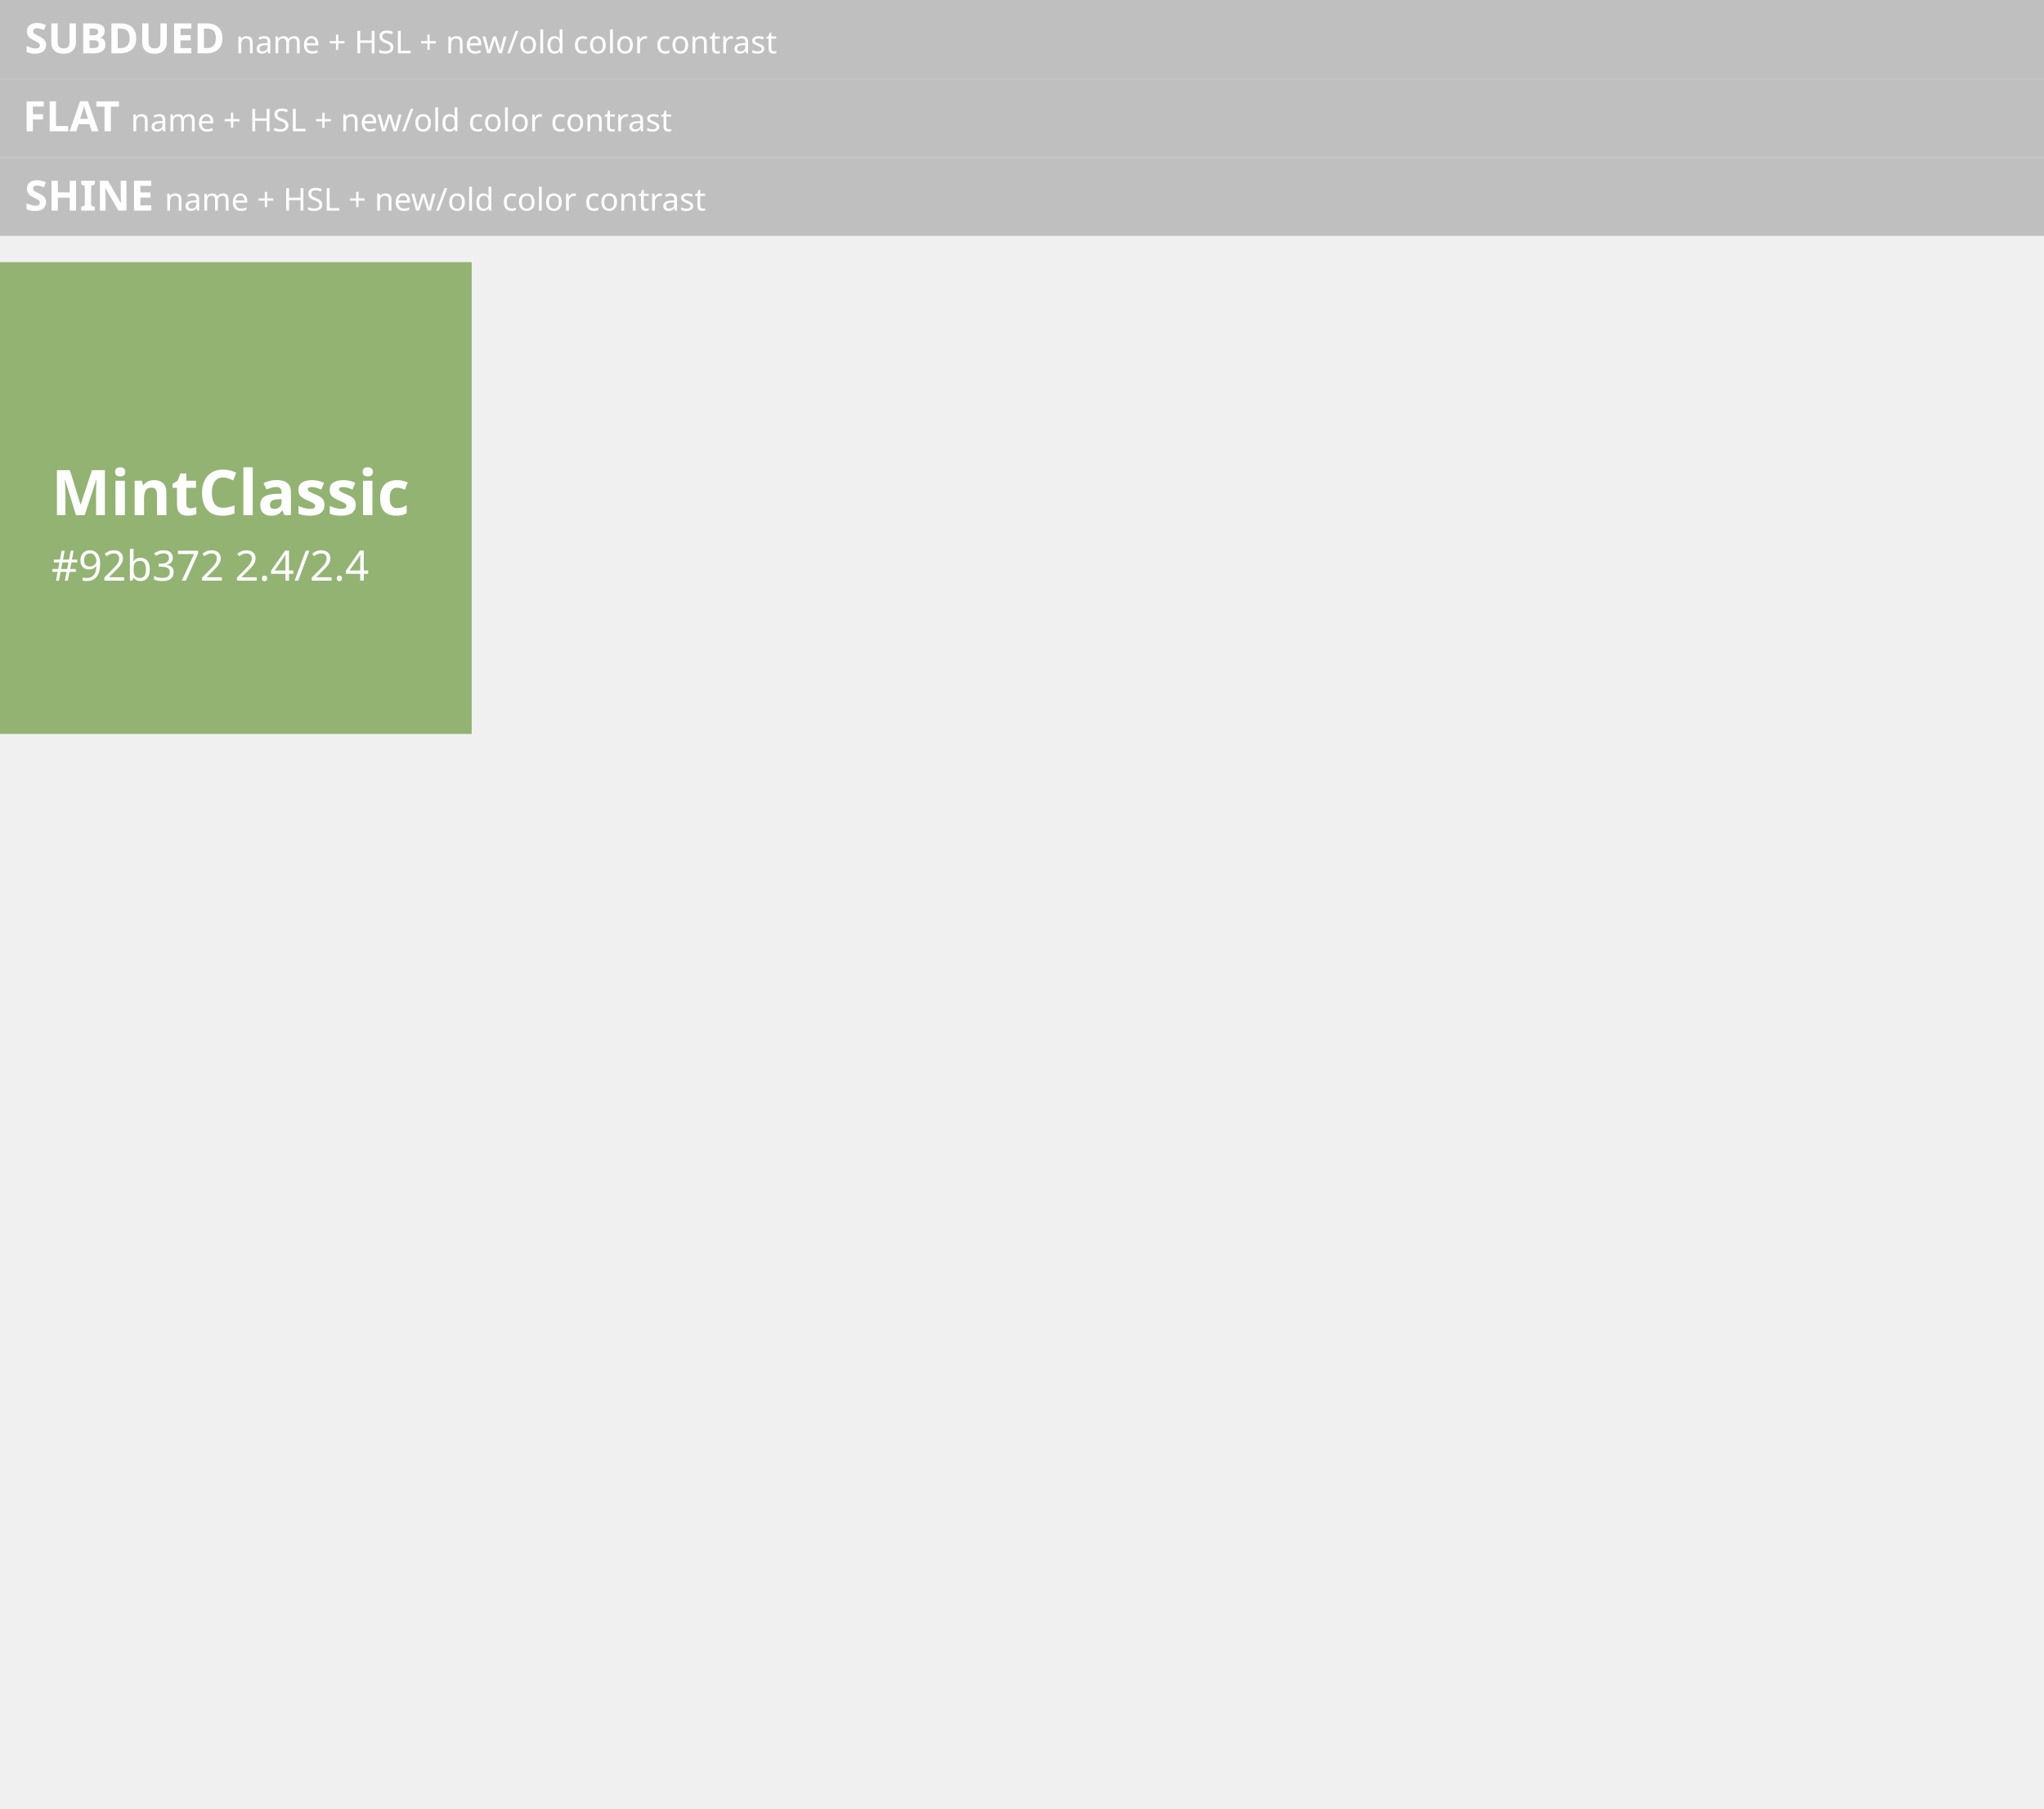
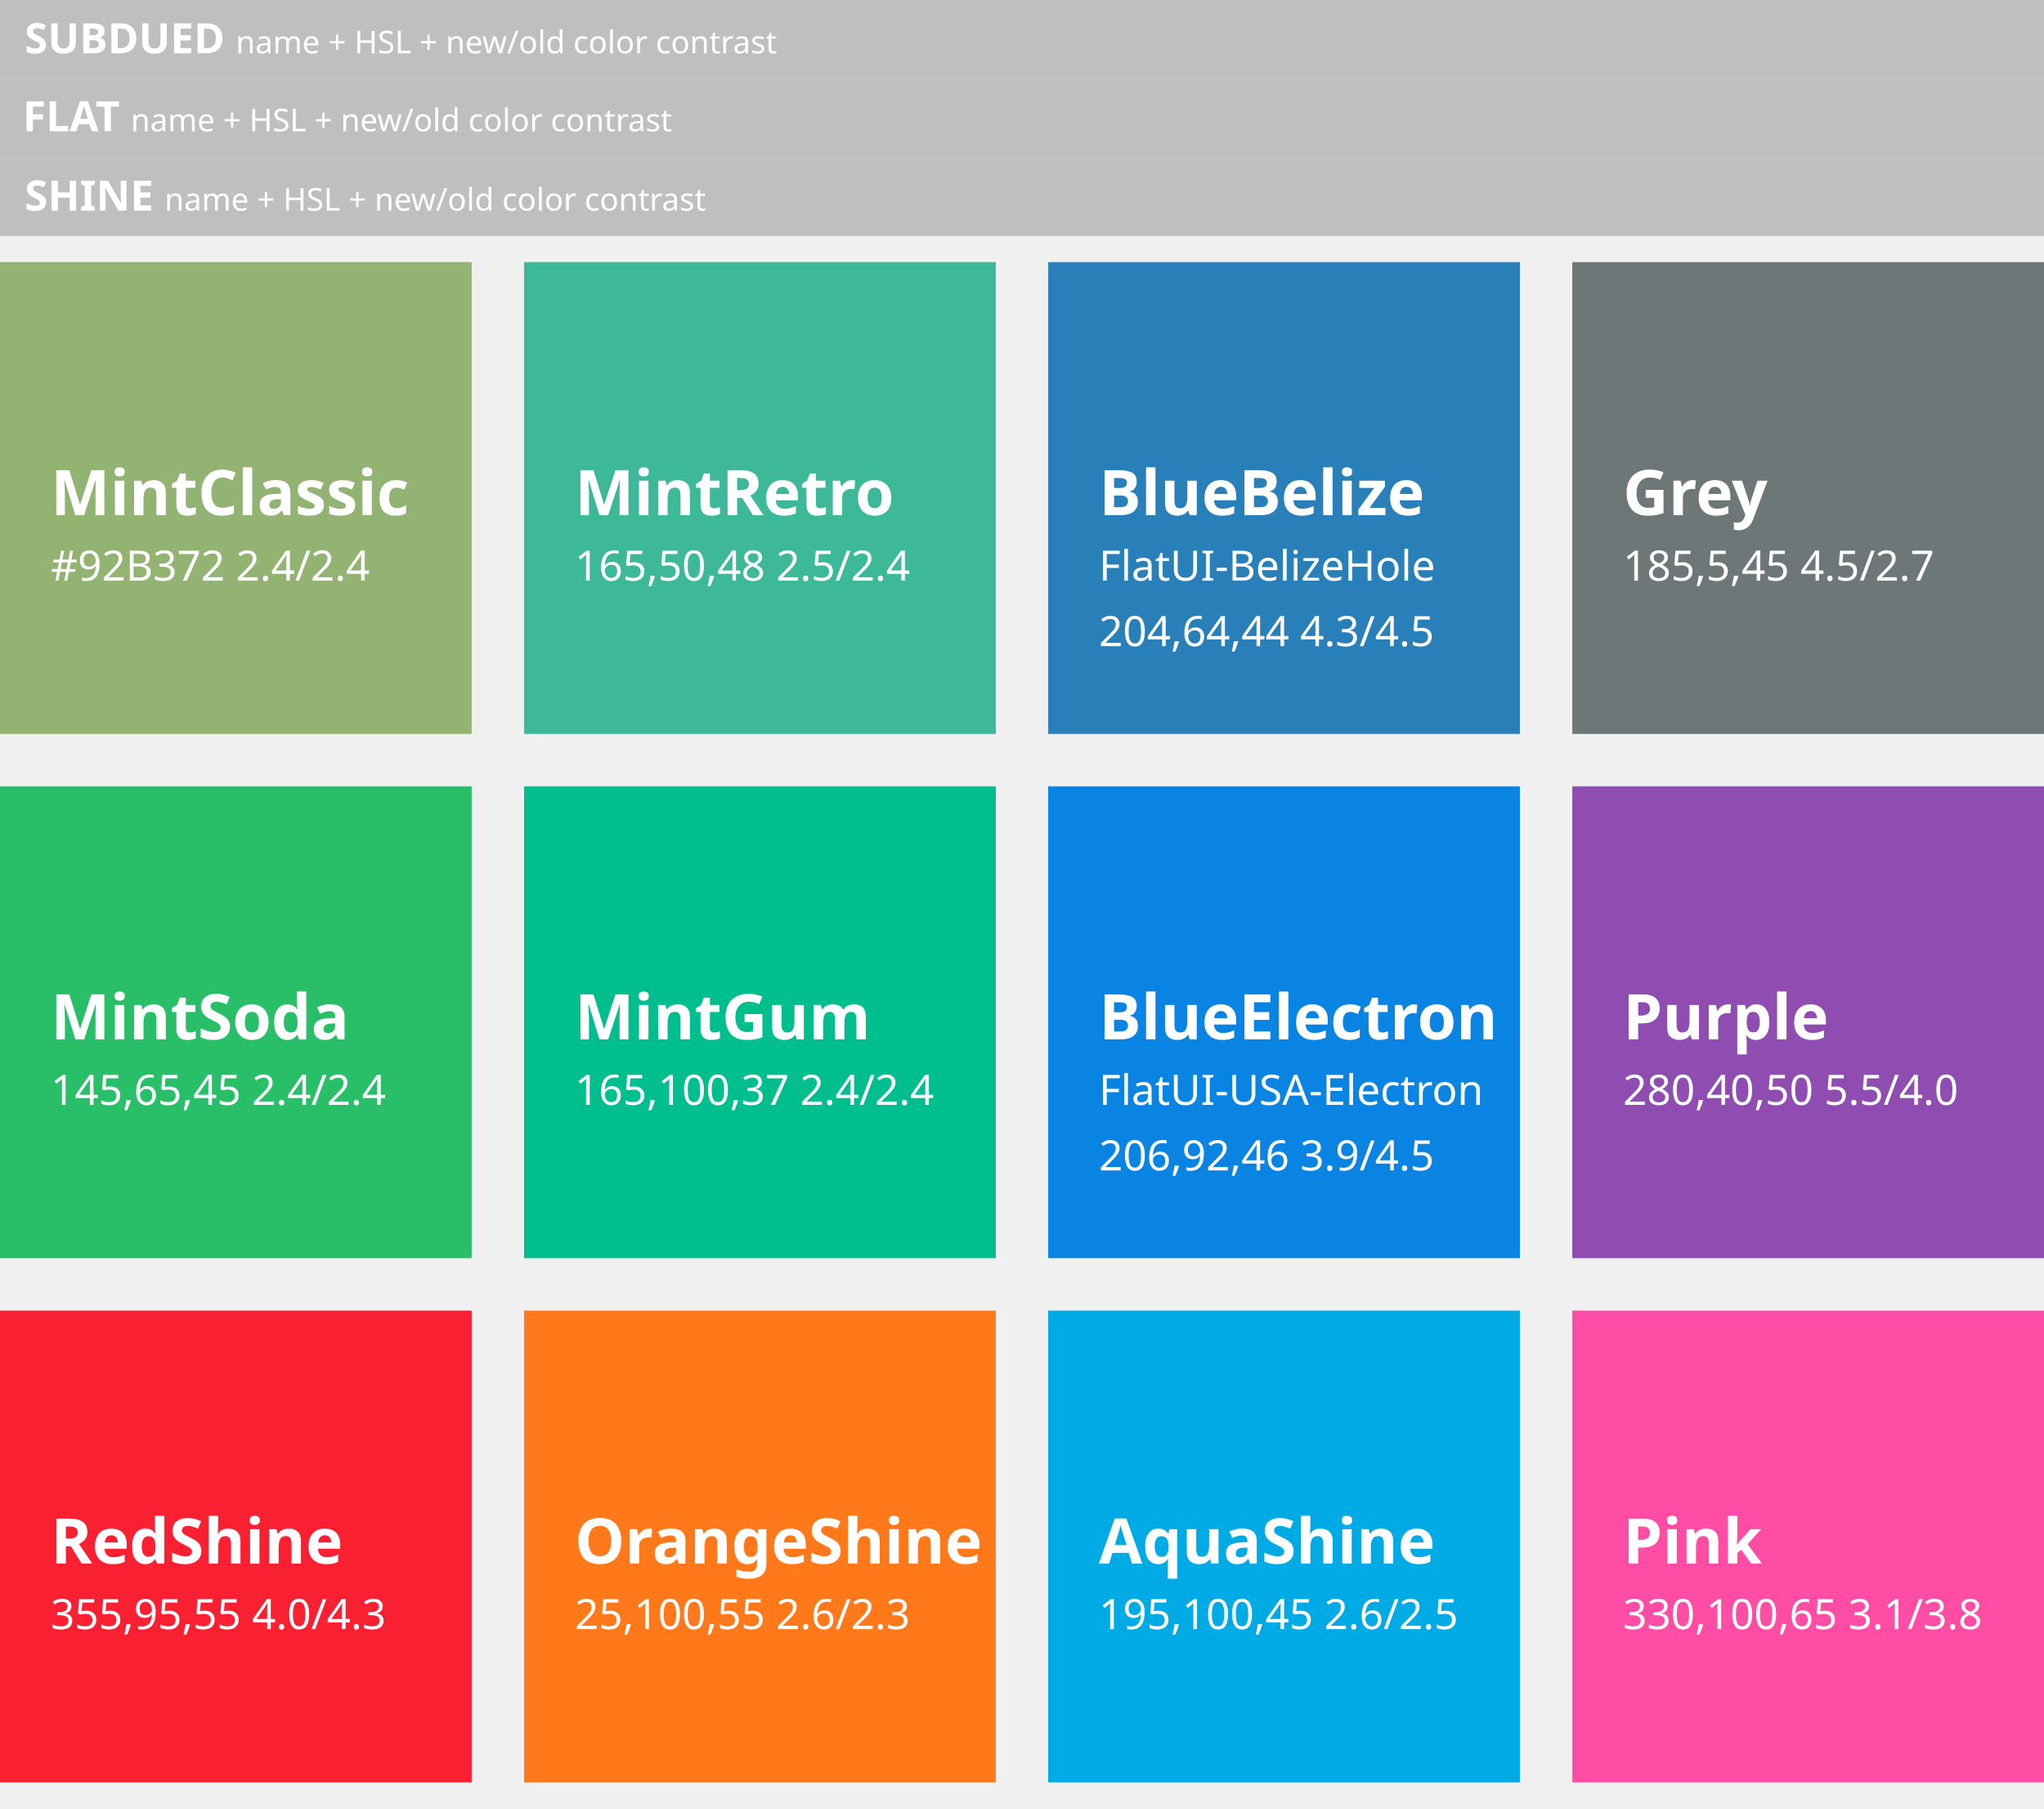
<svg xmlns="http://www.w3.org/2000/svg" id="svg8" version="1.1" viewBox="0 0 780 690" height="690" width="780">
  <defs id="defs2" />
  <g id="layer1">
    <rect style="fill:#bfbfbf;fill-opacity:1;stroke-width:0" id="rect117661" width="780" height="30" x="0" y="0" />
    <text xml:space="preserve" style="font-size:16px;line-height:1.25;font-family:Ubuntu;-inkscape-font-specification:Ubuntu;text-align:end;text-anchor:end;stroke-width:0" x="9.408" y="20.344" id="text122195">
      <tspan id="tspan122193" style="font-style:normal;font-variant:normal;font-weight:bold;font-stretch:normal;font-size:16px;font-family:Ubuntu;-inkscape-font-specification:'Ubuntu Bold';text-align:start;text-anchor:start;fill:#ffffff;fill-opacity:1;stroke-width:0" x="9.408" y="20.344">SUBDUED <tspan style="font-style:normal;font-variant:normal;font-weight:normal;font-stretch:normal;font-size:12px;font-family:Ubuntu;-inkscape-font-specification:Ubuntu;stroke-width:0" id="tspan171659">name + HSL + new/old color contrast</tspan>
      </tspan>
    </text>
    <rect style="fill:#bfbfbf;fill-opacity:1;stroke-width:0" id="rect5080" width="780" height="30" x="0" y="30" />
    <text xml:space="preserve" style="font-size:16px;line-height:1.25;font-family:Ubuntu;-inkscape-font-specification:Ubuntu;text-align:end;text-anchor:end;stroke-width:0" x="8.72" y="50.088" id="text5086">
      <tspan id="tspan5084" style="font-style:normal;font-variant:normal;font-weight:bold;font-stretch:normal;font-size:16px;font-family:Ubuntu;-inkscape-font-specification:'Ubuntu Bold';text-align:start;text-anchor:start;fill:#ffffff;fill-opacity:1;stroke-width:0" x="8.72" y="50.088">FLAT <tspan style="font-style:normal;font-variant:normal;font-weight:normal;font-stretch:normal;font-size:12px;font-family:Ubuntu;-inkscape-font-specification:Ubuntu;stroke-width:0" id="tspan5082">name + HSL + new/old color contrast</tspan>
      </tspan>
    </text>
    <rect style="fill:#bfbfbf;fill-opacity:1;stroke-width:0" id="rect5088" width="780" height="30" x="0" y="60" />
    <text xml:space="preserve" style="font-size:16px;line-height:1.25;font-family:Ubuntu;-inkscape-font-specification:Ubuntu;text-align:end;text-anchor:end;stroke-width:0" x="9.408" y="80.344" id="text5094">
      <tspan id="tspan5092" style="font-style:normal;font-variant:normal;font-weight:bold;font-stretch:normal;font-size:16px;font-family:Ubuntu;-inkscape-font-specification:'Ubuntu Bold';text-align:start;text-anchor:start;fill:#ffffff;fill-opacity:1;stroke-width:0" x="9.408" y="80.344">SHINE <tspan style="font-style:normal;font-variant:normal;font-weight:normal;font-stretch:normal;font-size:12px;font-family:Ubuntu;-inkscape-font-specification:Ubuntu;stroke-width:0" id="tspan5090">name + HSL + new/old color contrast</tspan>
      </tspan>
    </text>
-     <rect y="100" x="0" height="180" width="180" id="rect17350" style="fill:#92b372;stroke-width:0" />
-     <text id="text17356" y="196.512" x="19.568" style="font-weight:bold;font-size:16px;line-height:25px;font-family:'Ubuntu Mono';-inkscape-font-specification:'Ubuntu Mono Bold';letter-spacing:0px;word-spacing:0px;fill:#000000;stroke-width:0" xml:space="preserve">
-       <tspan id="tspan17352" style="font-size:24px;line-height:18px;fill:#ffffff;stroke-width:0" y="196.512" x="19.568">MintClassic</tspan>
-       <tspan style="font-weight:normal;line-height:18px;-inkscape-font-specification:'Ubuntu Mono';fill:#ffffff;stroke-width:0" y="221.512" x="19.568" id="tspan133415">#92b372 2.4/2.4</tspan>
+     <rect y="100" x="0" height="180" width="180" id="rect838" style="fill:#92b372;fill-opacity:1;stroke-width:0" />
+     <text id="text844" y="196.512" x="19.352" style="font-weight:bold;font-size:16px;line-height:25px;font-family:'Ubuntu Mono';-inkscape-font-specification:'Ubuntu Mono Bold';letter-spacing:0px;word-spacing:0px;fill:#000000;stroke-width:0" xml:space="preserve">
+       <tspan id="tspan840" style="font-size:24px;line-height:18px;fill:#ffffff;stroke-width:0" y="196.512" x="19.352">MintClassic</tspan>
+       <tspan style="font-weight:normal;line-height:18px;-inkscape-font-specification:'Ubuntu Mono';fill:#ffffff;stroke-width:0" y="221.512" x="19.352" id="tspan842">#92B372 2.4/2.4</tspan>
+     </text>
+     <rect y="100" x="200" height="180" width="180" id="rect8373" style="fill:#3db899;fill-opacity:1;stroke-width:0" />
+     <text id="text8379" y="196.512" x="219.352" style="font-weight:bold;font-size:16px;line-height:25px;font-family:'Ubuntu Mono';-inkscape-font-specification:'Ubuntu Mono Bold';letter-spacing:0px;word-spacing:0px;fill:#000000;stroke-width:0" xml:space="preserve">
+       <tspan id="tspan8375" style="font-size:24px;line-height:18px;fill:#ffffff;stroke-width:0" y="196.512" x="219.352">MintRetro</tspan>
+       <tspan style="font-weight:normal;line-height:18px;-inkscape-font-specification:'Ubuntu Mono';letter-spacing:0px;fill:#ffffff;stroke-width:0" y="221.512" x="219.352" id="tspan8377">165,50,48 2.5/2.4</tspan>
+     </text>
+     <rect y="100" x="400" height="180" width="180" id="rect8381" style="fill:#2980b9;fill-opacity:1;stroke-width:0" />
+     <text id="text8387" y="196.512" x="419.352" style="font-weight:bold;font-size:16px;line-height:25px;font-family:'Ubuntu Mono';-inkscape-font-specification:'Ubuntu Mono Bold';letter-spacing:0px;word-spacing:0px;fill:#000000;stroke-width:0" xml:space="preserve">
+       <tspan id="tspan8383" style="font-size:24px;line-height:18px;fill:#ffffff;stroke-width:0" y="196.512" x="419.352">BlueBelize</tspan>
+       <tspan style="font-weight:normal;line-height:18px;-inkscape-font-specification:'Ubuntu Mono';fill:#ffffff;stroke-width:0" y="221.512" x="419.352" id="tspan8385">FlatUI-BelizeHole</tspan>
+       <tspan style="font-weight:normal;line-height:18px;-inkscape-font-specification:'Ubuntu Mono';fill:#ffffff;stroke-width:0" y="246.512" x="419.352" id="tspan90098">204,64,44 4.3/4.5</tspan>
+     </text>
+     <rect y="100" x="600" height="180" width="180" id="rect8389" style="fill:#6d7778;fill-opacity:1;stroke-width:0" />
+     <text id="text8395" y="196.512" x="619.351" style="font-weight:bold;font-size:16px;line-height:25px;font-family:'Ubuntu Mono';-inkscape-font-specification:'Ubuntu Mono Bold';letter-spacing:0px;word-spacing:0px;fill:#000000;stroke-width:0" xml:space="preserve">
+       <tspan id="tspan8391" style="font-size:24px;line-height:18px;fill:#ffffff;stroke-width:0" y="196.512" x="619.351">Grey</tspan>
+       <tspan style="font-weight:normal;line-height:18px;-inkscape-font-specification:'Ubuntu Mono';fill:#ffffff;stroke-width:0" y="221.512" x="619.351" id="tspan8393">185,5,45 4.5/2.7</tspan>
+     </text>
+     <rect y="300" x="0" height="180" width="180" id="rect8397" style="fill:#29bf68;fill-opacity:1;stroke-width:0" />
+     <text id="text8403" y="396.512" x="19.352" style="font-weight:bold;font-size:16px;line-height:25px;font-family:'Ubuntu Mono';-inkscape-font-specification:'Ubuntu Mono Bold';letter-spacing:0px;word-spacing:0px;fill:#000000;stroke-width:0" xml:space="preserve">
+       <tspan id="tspan8399" style="font-size:24px;line-height:18px;fill:#ffffff;stroke-width:0" y="396.512" x="19.352">MintSoda</tspan>
+       <tspan style="font-weight:normal;line-height:18px;-inkscape-font-specification:'Ubuntu Mono';fill:#ffffff;stroke-width:0" y="421.512" x="19.352" id="tspan8401">145,65,45 2.4/2.4</tspan>
+     </text>
+     <rect y="300" x="200" height="180" width="180" id="rect8405" style="fill:#00be8d;fill-opacity:1;stroke-width:0" />
+     <text id="text8411" y="396.512" x="219.352" style="font-weight:bold;font-size:16px;line-height:25px;font-family:'Ubuntu Mono';-inkscape-font-specification:'Ubuntu Mono Bold';letter-spacing:0px;word-spacing:0px;fill:#000000;stroke-width:0" xml:space="preserve">
+       <tspan id="tspan8407" style="font-size:24px;line-height:18px;fill:#ffffff;stroke-width:0" y="396.512" x="219.352">MintGum</tspan>
+       <tspan style="font-weight:normal;line-height:18px;-inkscape-font-specification:'Ubuntu Mono';fill:#ffffff;stroke-width:0" y="421.512" x="219.352" id="tspan8409">165,100,37 2.4/2.4</tspan>
+     </text>
+     <rect y="300" x="400" height="180" width="180" id="rect8413" style="fill:#0984e3;fill-opacity:1;stroke-width:0" />
+     <text id="text8419" y="396.512" x="419.352" style="font-weight:bold;font-size:16px;line-height:25px;font-family:'Ubuntu Mono';-inkscape-font-specification:'Ubuntu Mono Bold';letter-spacing:0px;word-spacing:0px;fill:#000000;stroke-width:0" xml:space="preserve">
+       <tspan id="tspan8415" style="font-size:24px;line-height:18px;fill:#ffffff;stroke-width:0" y="396.512" x="419.352">BlueElectron</tspan>
+       <tspan style="font-weight:normal;line-height:18px;-inkscape-font-specification:'Ubuntu Mono';fill:#ffffff;stroke-width:0" y="421.512" x="419.352" id="tspan8417">FlatUI-USA-Electron</tspan>
+       <tspan style="font-weight:normal;line-height:18px;-inkscape-font-specification:'Ubuntu Mono';fill:#ffffff;stroke-width:0" y="446.512" x="419.352" id="tspan133588">206,92,46 3.9/4.5</tspan>
+     </text>
+     <rect y="300" x="600" height="180" width="180" id="rect8421" style="fill:#8f4cb1;fill-opacity:1;stroke-width:0" />
+     <text id="text8427" y="396.512" x="619.352" style="font-weight:bold;font-size:16px;line-height:25px;font-family:'Ubuntu Mono';-inkscape-font-specification:'Ubuntu Mono Bold';letter-spacing:0px;word-spacing:0px;fill:#000000;stroke-width:0" xml:space="preserve">
+       <tspan id="tspan8423" style="font-size:24px;line-height:18px;fill:#ffffff;stroke-width:0" y="396.512" x="619.352">Purple</tspan>
+       <tspan style="font-weight:normal;line-height:18px;-inkscape-font-specification:'Ubuntu Mono';fill:#ffffff;stroke-width:0" y="421.512" x="619.352" id="tspan8425">280,40,50 5.5/4.0</tspan>
+     </text>
+     <rect y="500" x="0" height="180" width="180" id="rect8429" style="fill:#f92031;fill-opacity:1;stroke-width:0" />
+     <text id="text8435" y="596.512" x="19.352" style="font-weight:bold;font-size:16px;line-height:25px;font-family:'Ubuntu Mono';-inkscape-font-specification:'Ubuntu Mono Bold';letter-spacing:0px;word-spacing:0px;fill:#000000;stroke-width:0" xml:space="preserve">
+       <tspan id="tspan8431" style="font-size:24px;line-height:18px;fill:#ffffff;stroke-width:0" y="596.512" x="19.352">RedShine</tspan>
+       <tspan style="font-weight:normal;line-height:18px;-inkscape-font-specification:'Ubuntu Mono';fill:#ffffff;stroke-width:0" y="621.512" x="19.352" id="tspan8433">355,95,55 4.0/4.3</tspan>
+     </text>
+     <rect y="500" x="200" height="180" width="180" id="rect8437" style="fill:#ff791a;fill-opacity:1;stroke-width:0" />
+     <text id="text8443" y="596.512" x="219.352" style="font-weight:bold;font-size:16px;line-height:25px;font-family:'Ubuntu Mono';-inkscape-font-specification:'Ubuntu Mono Bold';letter-spacing:0px;word-spacing:0px;fill:#000000;stroke-width:0" xml:space="preserve">
+       <tspan id="tspan8439" style="font-size:24px;line-height:18px;fill:#ffffff;stroke-width:0" y="596.512" x="219.352">OrangeShine</tspan>
+       <tspan style="font-weight:normal;line-height:18px;-inkscape-font-specification:'Ubuntu Mono';fill:#ffffff;stroke-width:0" y="621.512" x="219.352" id="tspan8441">25,100,55 2.6/2.3</tspan>
+     </text>
+     <rect y="500" x="400" height="180" width="180" id="rect8445" style="fill:#00abe5;fill-opacity:1;stroke-width:0" />
+     <text id="text8451" y="596.512" x="419.352" style="font-weight:bold;font-size:16px;line-height:25px;font-family:'Ubuntu Mono';-inkscape-font-specification:'Ubuntu Mono Bold';letter-spacing:0px;word-spacing:0px;fill:#000000;stroke-width:0" xml:space="preserve">
+       <tspan id="tspan8447" style="font-size:24px;line-height:18px;fill:#ffffff;stroke-width:0" y="596.512" x="419.352">AquaShine</tspan>
+       <tspan style="font-weight:normal;line-height:18px;-inkscape-font-specification:'Ubuntu Mono';fill:#ffffff;stroke-width:0" y="621.512" x="419.352" id="tspan8449">195,100,45 2.6/2.5</tspan>
+     </text>
+     <rect y="500" x="600" height="180" width="180" id="rect8453" style="fill:#ff4ca5;fill-opacity:1;stroke-width:0" />
+     <text id="text8459" y="596.512" x="619.352" style="font-weight:bold;font-size:16px;line-height:25px;font-family:'Ubuntu Mono';-inkscape-font-specification:'Ubuntu Mono Bold';letter-spacing:0px;word-spacing:0px;fill:#000000;stroke-width:0" xml:space="preserve">
+       <tspan id="tspan8455" style="font-size:24px;line-height:18px;fill:#ffffff;stroke-width:0" y="596.512" x="619.352">Pink</tspan>
+       <tspan style="font-weight:normal;line-height:18px;-inkscape-font-specification:'Ubuntu Mono';fill:#ffffff;stroke-width:0" y="621.512" x="619.352" id="tspan8457">330,100,65 3.1/3.8</tspan>
    </text>
  </g>
</svg>
